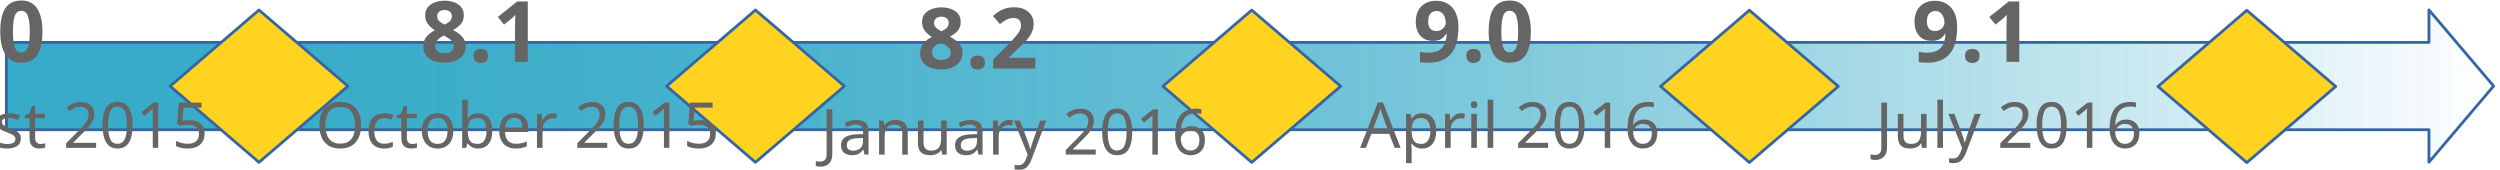
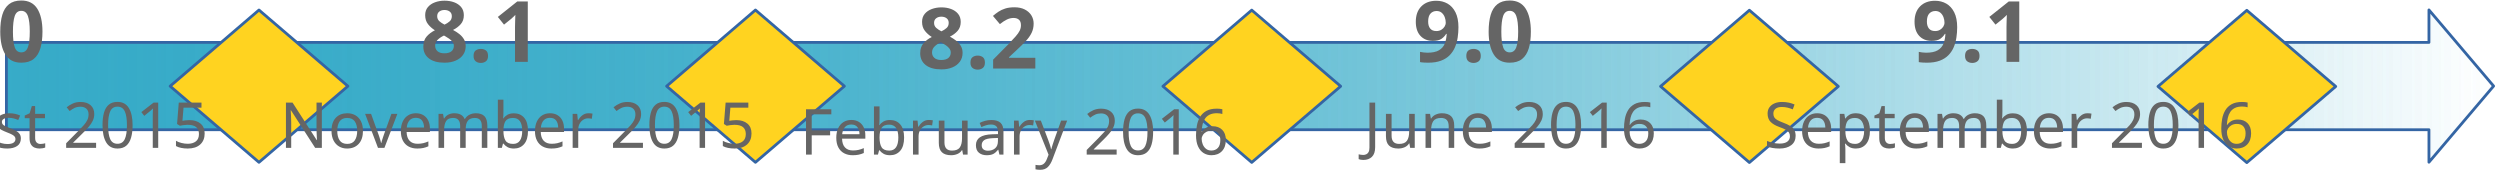
<svg xmlns="http://www.w3.org/2000/svg" xmlns:xlink="http://www.w3.org/1999/xlink" width="250.212mm" height="16.925mm" viewBox="0 0 886.579 59.97" id="svg2" version="1.1">
  <defs id="defs4">
    <linearGradient id="linearGradient8937">
      <stop style="stop-color:#d40000;stop-opacity:1;" offset="0" id="stop8939" />
      <stop style="stop-color:#d40000;stop-opacity:0;" offset="1" id="stop8941" />
    </linearGradient>
    <linearGradient id="linearGradient6546">
      <stop style="stop-color:#2aff2a;stop-opacity:1;" offset="0" id="stop6548" />
      <stop style="stop-color:#2aff2a;stop-opacity:0;" offset="1" id="stop6550" />
    </linearGradient>
    <linearGradient id="linearGradient6530">
      <stop style="stop-color:#37abc8;stop-opacity:1;" offset="0" id="stop6532" />
      <stop style="stop-color:#37abc8;stop-opacity:0;" offset="1" id="stop6534" />
    </linearGradient>
    <clipPath clipPathUnits="userSpaceOnUse" id="presentation_clip_path">
      <rect id="rect4790" height="21000" width="28000" y="0" x="0" />
    </clipPath>
    <linearGradient xlink:href="#linearGradient6530" id="linearGradient6536" x1="1509.889" y1="8636.5" x2="26431.111" y2="8636.5" gradientUnits="userSpaceOnUse" />
    <radialGradient id="SVGID_1_" cx="158.743" cy="246.672" r="331.354" gradientTransform="matrix(1.2721,0,0,1.2721,224.2356,-227.9715)" gradientUnits="userSpaceOnUse">
      <stop offset="0" style="stop-color:#B0CEE3" id="stop9" />
      <stop offset="0.215" style="stop-color:#ABCBE0" id="stop11" />
      <stop offset="0.452" style="stop-color:#9EC0D8" id="stop13" />
      <stop offset="0.7" style="stop-color:#88AFCA" id="stop15" />
      <stop offset="0.953" style="stop-color:#6998B6" id="stop17" />
      <stop offset="1" style="stop-color:#6393B2" id="stop19" />
    </radialGradient>
    <radialGradient id="SVGID_2_" cx="155.825" cy="249.946" r="135.159" gradientTransform="matrix(1.2721,0,0,1.2721,224.2356,-227.9715)" gradientUnits="userSpaceOnUse">
      <stop offset="0" style="stop-color:#B0CEE3" id="stop24" />
      <stop offset="1" style="stop-color:#6393B2" id="stop26" />
    </radialGradient>
    <radialGradient id="SVGID_3_" cx="155.71" cy="250.142" r="135.807" gradientTransform="matrix(1.2721,0,0,1.2721,224.2356,-227.9715)" gradientUnits="userSpaceOnUse">
      <stop offset="0" style="stop-color:#B0CEE3" id="stop31" />
      <stop offset="1" style="stop-color:#6393B2" id="stop33" />
    </radialGradient>
    <radialGradient id="SVGID_4_" cx="389.668" cy="131.657" r="119.718" gradientTransform="matrix(1.4324,0,0,1.4324,-135.7264,-98.7094)" gradientUnits="userSpaceOnUse">
      <stop offset="0" style="stop-color:#B0CEE3" id="stop38" />
      <stop offset="1" style="stop-color:#6393B2" id="stop40" />
    </radialGradient>
    <radialGradient id="SVGID_5_" cx="389.67" cy="131.657" r="119.719" gradientTransform="matrix(1.4324,0,0,1.4324,-135.7264,-98.7094)" gradientUnits="userSpaceOnUse">
      <stop offset="0" style="stop-color:#B0CEE3" id="stop45" />
      <stop offset="1" style="stop-color:#6393B2" id="stop47" />
    </radialGradient>
    <radialGradient id="SVGID_6_" cx="389.675" cy="131.657" r="119.722" gradientTransform="matrix(1.4324,0,0,1.4324,-135.7264,-98.7094)" gradientUnits="userSpaceOnUse">
      <stop offset="0" style="stop-color:#B0CEE3" id="stop52" />
      <stop offset="1" style="stop-color:#6393B2" id="stop54" />
    </radialGradient>
    <radialGradient id="SVGID_7_" cx="389.674" cy="131.656" r="119.721" gradientTransform="matrix(1.4324,0,0,1.4324,-135.7264,-98.7094)" gradientUnits="userSpaceOnUse">
      <stop offset="0" style="stop-color:#B0CEE3" id="stop59" />
      <stop offset="1" style="stop-color:#6393B2" id="stop61" />
    </radialGradient>
    <radialGradient id="SVGID_8_" cx="389.677" cy="131.657" r="119.722" gradientTransform="matrix(1.4324,0,0,1.4324,-135.7264,-98.7094)" gradientUnits="userSpaceOnUse">
      <stop offset="0" style="stop-color:#B0CEE3" id="stop66" />
      <stop offset="1" style="stop-color:#6393B2" id="stop68" />
    </radialGradient>
    <radialGradient id="SVGID_9_" cx="389.685" cy="131.656" r="119.731" gradientTransform="matrix(1.4324,0,0,1.4324,-135.7264,-98.7094)" gradientUnits="userSpaceOnUse">
      <stop offset="0" style="stop-color:#B0CEE3" id="stop73" />
      <stop offset="1" style="stop-color:#6393B2" id="stop75" />
    </radialGradient>
    <radialGradient id="SVGID_10_" cx="389.673" cy="131.657" r="119.72" gradientTransform="matrix(1.4324,0,0,1.4324,-135.7264,-98.7094)" gradientUnits="userSpaceOnUse">
      <stop offset="0" style="stop-color:#B0CEE3" id="stop80" />
      <stop offset="1" style="stop-color:#6393B2" id="stop82" />
    </radialGradient>
    <radialGradient id="SVGID_11_" cx="389.672" cy="131.659" r="119.722" gradientTransform="matrix(1.4324,0,0,1.4324,-135.7264,-98.7094)" gradientUnits="userSpaceOnUse">
      <stop offset="0" style="stop-color:#B0CEE3" id="stop87" />
      <stop offset="1" style="stop-color:#6393B2" id="stop89" />
    </radialGradient>
    <radialGradient id="SVGID_12_" cx="385.323" cy="127.653" r="51.999" gradientTransform="matrix(1.5162,0,0,1.5162,-158.8141,-106.2123)" gradientUnits="userSpaceOnUse">
      <stop offset="0" style="stop-color:#F6FBFC" id="stop94" />
      <stop offset="1" style="stop-color:#B0CEE3" id="stop96" />
    </radialGradient>
    <radialGradient id="SVGID_13_" cx="385.302" cy="127.689" r="52.046" gradientTransform="matrix(1.5162,0,0,1.5162,-158.8141,-106.2123)" gradientUnits="userSpaceOnUse">
      <stop offset="0" style="stop-color:#F6FBFC" id="stop101" />
      <stop offset="1" style="stop-color:#B0CEE3" id="stop103" />
    </radialGradient>
    <radialGradient id="SVGID_14_" cx="385.282" cy="127.725" r="52.102" gradientTransform="matrix(1.5162,0,0,1.5162,-158.8141,-106.2123)" gradientUnits="userSpaceOnUse">
      <stop offset="0" style="stop-color:#F6FBFC" id="stop108" />
      <stop offset="1" style="stop-color:#B0CEE3" id="stop110" />
    </radialGradient>
    <radialGradient id="SVGID_15_" cx="382.071" cy="141.779" r="30.342" gradientTransform="matrix(1.5162,0,0,1.5162,-158.8141,-106.2123)" gradientUnits="userSpaceOnUse">
      <stop offset="0" style="stop-color:#6393B2" id="stop115" />
      <stop offset="1" style="stop-color:#B0CEE3" id="stop117" />
    </radialGradient>
    <radialGradient id="SVGID_16_" cx="389.072" cy="114.401" r="32.347" gradientTransform="matrix(1.5162,0,0,1.5162,-158.8141,-106.2123)" gradientUnits="userSpaceOnUse">
      <stop offset="0" style="stop-color:#6393B2" id="stop122" />
      <stop offset="1" style="stop-color:#B0CEE3" id="stop124" />
    </radialGradient>
    <linearGradient xlink:href="#linearGradient6546" id="linearGradient8800" x1="2574.27" y1="11227.619" x2="18557.111" y2="11227.619" gradientUnits="userSpaceOnUse" />
    <linearGradient xlink:href="#linearGradient6546" id="linearGradient8808" x1="2574.27" y1="11227.619" x2="18557.111" y2="11227.619" gradientUnits="userSpaceOnUse" />
    <linearGradient xlink:href="#linearGradient6546" id="linearGradient8816" x1="2574.27" y1="11227.619" x2="18557.111" y2="11227.619" gradientUnits="userSpaceOnUse" />
    <linearGradient xlink:href="#linearGradient6546" id="linearGradient8824" x1="2574.27" y1="11227.619" x2="18557.111" y2="11227.619" gradientUnits="userSpaceOnUse" />
    <linearGradient xlink:href="#linearGradient6546" id="linearGradient8832" x1="2574.27" y1="11227.619" x2="18557.111" y2="11227.619" gradientUnits="userSpaceOnUse" />
    <linearGradient xlink:href="#linearGradient6530" id="linearGradient8913" gradientUnits="userSpaceOnUse" x1="1509.889" y1="8636.5" x2="26431.111" y2="8636.5" />
    <linearGradient xlink:href="#linearGradient6530" id="linearGradient8915" gradientUnits="userSpaceOnUse" x1="1509.889" y1="8636.5" x2="26431.111" y2="8636.5" />
    <linearGradient xlink:href="#linearGradient6530" id="linearGradient8917" gradientUnits="userSpaceOnUse" x1="1509.889" y1="8636.5" x2="26431.111" y2="8636.5" />
    <linearGradient xlink:href="#linearGradient6530" id="linearGradient8919" gradientUnits="userSpaceOnUse" x1="1509.889" y1="8636.5" x2="26431.111" y2="8636.5" />
    <linearGradient xlink:href="#linearGradient6530" id="linearGradient8921" gradientUnits="userSpaceOnUse" x1="1509.889" y1="8636.5" x2="26431.111" y2="8636.5" />
    <linearGradient xlink:href="#linearGradient8937" id="linearGradient8959" x1="4784.108" y1="17696.57" x2="25086.725" y2="17696.57" gradientUnits="userSpaceOnUse" />
  </defs>
  <g id="layer1" transform="translate(-45.17317,-574.7709)">
    <g style="fill-rule:evenodd;stroke-width:28.222;stroke-linejoin:round" id="g5398" transform="matrix(0.03543307,0,0,0.03543307,23.44479,299.2918)">
      <g id="g4980" class="SlideGroup">
        <g id="g4982">
          <g class="Page" id="g4985">
            <g class="com.sun.star.drawing.CustomShape" id="g4998" style="fill:url(#linearGradient6536);fill-opacity:1" transform="translate(-846.6667,0)">
              <g id="id7" style="fill:url(#linearGradient8921);fill-opacity:1">
                <path style="fill:url(#linearGradient8913);fill-opacity:1;stroke:none" d="m 1524,8199 24246,0 0,-325 647,762 -647,762 0,-325 -24246,0 0,-874 z m 0,-325 0,0 z m 24893,1525 0,0 z" id="path5001" />
                <path style="fill:url(#linearGradient8915);fill-opacity:1;stroke:#3465a4" d="m 1524,8199 24246,0 0,-325 647,762 -647,762 0,-325 -24246,0 0,-874 z" id="path5003" />
                <path style="fill:url(#linearGradient8917);fill-opacity:1;stroke:#3465a4" d="m 1524,7874 0,0 z" id="path5005" />
                <path style="fill:url(#linearGradient8919);fill-opacity:1;stroke:#3465a4" d="m 26417,9399 0,0 z" id="path5007" />
              </g>
            </g>
            <g class="com.sun.star.drawing.CustomShape" id="g5084" transform="translate(-8748.89,0)">
              <g id="id11">
                <path style="fill:#ffd320;stroke:none" d="m 11954,7875 890,762 -890,762 -889,-762 889,-762 0,0 z m -889,0 0,0 z m 1779,1525 0,0 z" id="path5087" />
                <path style="fill:none;stroke:#3465a4" d="m 11954,7875 890,762 -890,762 -889,-762 889,-762 0,0 z" id="path5089" />
                <path style="fill:none;stroke:#3465a4" d="m 11065,7875 0,0 z" id="path5091" />
                <path style="fill:none;stroke:#3465a4" d="m 12844,9400 0,0 z" id="path5093" />
              </g>
            </g>
            <path style="fill:#ffd320;stroke:none" d="m 8174.097,7875 890,762 -890,762 -889,-762 889,-762 0,0 z m -889,0 0,0 z m 1779,1525 0,0 z" id="path5112" />
            <path style="fill:none;stroke:#3465a4" d="m 8174.097,7875 890,762 -890,762 -889,-762 889,-762 0,0 z" id="path5114" />
            <path style="fill:none;stroke:#3465a4" d="m 7285.097,7875 0,0 z" id="path5116" />
            <path style="fill:none;stroke:#3465a4" d="m 9064.097,9400 0,0 z" id="path5118" />
            <path style="fill:#ffd320;stroke:none" d="m 13141.234,7876 890,762 -890,762 -889,-762 889,-762 0,0 z m -889,0 0,0 z m 1779,1525 0,0 z" id="path5137" />
            <path style="fill:none;stroke:#3465a4" d="m 13141.234,7876 890,762 -890,762 -889,-762 889,-762 0,0 z" id="path5139" />
            <path style="fill:none;stroke:#3465a4" d="m 12252.234,7876 0,0 z" id="path5141" />
            <path style="fill:none;stroke:#3465a4" d="m 14031.234,9401 0,0 z" id="path5143" />
            <path style="fill:#ffd320;stroke:none" d="m 18121.981,7877 890,762 -890,762 -889,-762 889,-762 0,0 z m -889,0 0,0 z m 1779,1525 0,0 z" id="path5162" />
            <path style="fill:none;stroke:#3465a4" d="m 18121.981,7877 890,762 -890,762 -889,-762 889,-762 0,0 z" id="path5164" />
            <path style="fill:none;stroke:#3465a4" d="m 17232.981,7877 0,0 z" id="path5166" />
            <path style="fill:none;stroke:#3465a4" d="m 19011.981,9402 0,0 z" id="path5168" />
            <path style="fill:#ffd320;stroke:none" d="m 23100.335,7878 890,762 -890,762 -889,-762 889,-762 0,0 z m -889,0 0,0 z m 1779,1525 0,0 z" id="path5187" />
            <path style="fill:none;stroke:#3465a4" d="m 23100.335,7878 890,762 -890,762 -889,-762 889,-762 0,0 z" id="path5189" />
            <path style="fill:none;stroke:#3465a4" d="m 22211.335,7878 0,0 z" id="path5191" />
            <path style="fill:none;stroke:#3465a4" d="m 23990.335,9403 0,0 z" id="path5193" />
            <flowRoot xml:space="preserve" id="flowRoot4383" style="font-style:normal;font-variant:normal;font-weight:normal;font-stretch:normal;font-size:50px;line-height:125%;font-family:'Titillium Web';-inkscape-font-specification:'Titillium Web, Normal';text-align:start;letter-spacing:0px;word-spacing:0px;writing-mode:lr-tb;text-anchor:start;fill:#000000;fill-opacity:1;stroke:none;stroke-width:1px;stroke-linecap:butt;stroke-linejoin:miter;stroke-opacity:1" transform="matrix(28.22222,0,0,28.22222,663.2223,7859.889)">
              <flowRegion id="flowRegion4385">
                <rect id="rect4387" width="75" height="56.429" x="55" y="-0.537" />
              </flowRegion>
              <flowPara id="flowPara4391">7.2April 20</flowPara>
            </flowRoot>
            <text xml:space="preserve" style="font-style:normal;font-variant:normal;font-weight:normal;font-stretch:normal;font-size:1411.111px;line-height:125%;font-family:'Titillium Web';-inkscape-font-specification:'Titillium Web, Normal';text-align:start;letter-spacing:0px;word-spacing:0px;writing-mode:lr-tb;text-anchor:start;fill:#000000;fill-opacity:1;stroke:none;stroke-width:1px;stroke-linecap:butt;stroke-linejoin:miter;stroke-opacity:1" x="3216.262" y="8393.595" id="text4395">
              <tspan id="tspan4397" x="3216.262" y="8393.595" style="font-style:normal;font-variant:normal;font-weight:bold;font-stretch:normal;font-size:846.667px;line-height:125%;font-family:'Titillium Web';-inkscape-font-specification:'Titillium Web, Bold';text-align:center;writing-mode:lr-tb;text-anchor:middle;fill:#656565;fill-opacity:1">8.0</tspan>
              <tspan x="3216.262" y="9254.839" id="tspan4399" style="font-style:normal;font-variant:normal;font-weight:normal;font-stretch:normal;font-size:635px;line-height:125%;font-family:'Titillium Web';-inkscape-font-specification:'Titillium Web, Normal';text-align:center;writing-mode:lr-tb;text-anchor:middle;fill:#656565;fill-opacity:1">August 2015</tspan>
            </text>
            <text xml:space="preserve" style="font-style:normal;font-variant:normal;font-weight:normal;font-stretch:normal;font-size:1411.111px;line-height:125%;font-family:'Titillium Web';-inkscape-font-specification:'Titillium Web, Normal';text-align:start;letter-spacing:0px;word-spacing:0px;writing-mode:lr-tb;text-anchor:start;fill:#000000;fill-opacity:1;fill-rule:evenodd;stroke:none;stroke-width:1px;stroke-linecap:butt;stroke-linejoin:miter;stroke-opacity:1" x="8176.952" y="8393.595" id="text4395-4">
              <tspan id="tspan4397-0" x="8176.952" y="8393.595" style="font-style:normal;font-variant:normal;font-weight:bold;font-stretch:normal;font-size:846.667px;line-height:125%;font-family:'Titillium Web';-inkscape-font-specification:'Titillium Web, Bold';text-align:center;writing-mode:lr-tb;text-anchor:middle;fill:#656565;fill-opacity:1">8.1</tspan>
-               <tspan x="8176.952" y="9254.839" id="tspan4399-9" style="font-style:normal;font-variant:normal;font-weight:normal;font-stretch:normal;font-size:635px;line-height:125%;font-family:'Titillium Web';-inkscape-font-specification:'Titillium Web, Normal';text-align:center;writing-mode:lr-tb;text-anchor:middle;fill:#656565;fill-opacity:1">October 2015</tspan>
+               <tspan x="8176.952" y="9254.839" id="tspan4399-9" style="font-style:normal;font-variant:normal;font-weight:normal;font-stretch:normal;font-size:635px;line-height:125%;font-family:'Titillium Web';-inkscape-font-specification:'Titillium Web, Normal';text-align:center;writing-mode:lr-tb;text-anchor:middle;fill:#656565;fill-opacity:1">November 2015</tspan>
            </text>
            <text xml:space="preserve" style="font-style:normal;font-variant:normal;font-weight:normal;font-stretch:normal;font-size:1411.111px;line-height:125%;font-family:'Titillium Web';-inkscape-font-specification:'Titillium Web, Normal';text-align:start;letter-spacing:0px;word-spacing:0px;writing-mode:lr-tb;text-anchor:start;fill:#000000;fill-opacity:1;fill-rule:evenodd;stroke:none;stroke-width:1px;stroke-linecap:butt;stroke-linejoin:miter;stroke-opacity:1" x="13149.996" y="8460.587" id="text4395-4-7">
              <tspan id="tspan4397-0-5" x="13149.996" y="8460.587" style="font-style:normal;font-variant:normal;font-weight:bold;font-stretch:normal;font-size:846.667px;line-height:125%;font-family:'Titillium Web';-inkscape-font-specification:'Titillium Web, Bold';text-align:center;writing-mode:lr-tb;text-anchor:middle;fill:#656565;fill-opacity:1">8.2</tspan>
-               <tspan x="13149.996" y="9321.831" id="tspan4399-9-6" style="font-style:normal;font-variant:normal;font-weight:normal;font-stretch:normal;font-size:635px;line-height:125%;font-family:'Titillium Web';-inkscape-font-specification:'Titillium Web, Normal';text-align:center;writing-mode:lr-tb;text-anchor:middle;fill:#656565;fill-opacity:1">January 2016</tspan>
+               <tspan x="13149.996" y="9321.831" id="tspan4399-9-6" style="font-style:normal;font-variant:normal;font-weight:normal;font-stretch:normal;font-size:635px;line-height:125%;font-family:'Titillium Web';-inkscape-font-specification:'Titillium Web, Normal';text-align:center;writing-mode:lr-tb;text-anchor:middle;fill:#656565;fill-opacity:1">February 2016</tspan>
            </text>
            <text xml:space="preserve" style="font-style:normal;font-variant:normal;font-weight:normal;font-stretch:normal;font-size:1411.111px;line-height:125%;font-family:'Titillium Web';-inkscape-font-specification:'Titillium Web, Normal';text-align:start;letter-spacing:0px;word-spacing:0px;writing-mode:lr-tb;text-anchor:start;fill:#000000;fill-opacity:1;fill-rule:evenodd;stroke:none;stroke-width:1px;stroke-linecap:butt;stroke-linejoin:miter;stroke-opacity:1" x="18112.816" y="8393.595" id="text4395-4-7-9">
              <tspan id="tspan4397-0-5-9" x="18112.816" y="8393.595" style="font-style:normal;font-variant:normal;font-weight:bold;font-stretch:normal;font-size:846.667px;line-height:125%;font-family:'Titillium Web';-inkscape-font-specification:'Titillium Web, Bold';text-align:center;writing-mode:lr-tb;text-anchor:middle;fill:#656565;fill-opacity:1">9.0</tspan>
-               <tspan x="18112.816" y="9254.839" id="tspan4399-9-6-2" style="font-style:normal;font-variant:normal;font-weight:normal;font-stretch:normal;font-size:635px;line-height:125%;font-family:'Titillium Web';-inkscape-font-specification:'Titillium Web, Normal';text-align:center;writing-mode:lr-tb;text-anchor:middle;fill:#656565;fill-opacity:1">April 2016</tspan>
+               <tspan x="18112.816" y="9254.839" id="tspan4399-9-6-2" style="font-style:normal;font-variant:normal;font-weight:normal;font-stretch:normal;font-size:635px;line-height:125%;font-family:'Titillium Web';-inkscape-font-specification:'Titillium Web, Normal';text-align:center;writing-mode:lr-tb;text-anchor:middle;fill:#656565;fill-opacity:1">June 2016</tspan>
            </text>
            <text xml:space="preserve" style="font-style:normal;font-variant:normal;font-weight:normal;font-stretch:normal;font-size:1411.111px;line-height:125%;font-family:'Titillium Web';-inkscape-font-specification:'Titillium Web, Normal';text-align:start;letter-spacing:0px;word-spacing:0px;writing-mode:lr-tb;text-anchor:start;fill:#000000;fill-opacity:1;fill-rule:evenodd;stroke:none;stroke-width:1px;stroke-linecap:butt;stroke-linejoin:miter;stroke-opacity:1" x="23104.428" y="8393.595" id="text4395-4-7-9-2">
              <tspan id="tspan4397-0-5-9-7" x="23104.428" y="8393.595" style="font-style:normal;font-variant:normal;font-weight:bold;font-stretch:normal;font-size:846.667px;line-height:125%;font-family:'Titillium Web';-inkscape-font-specification:'Titillium Web, Bold';text-align:center;writing-mode:lr-tb;text-anchor:middle;fill:#656565;fill-opacity:1">9.1</tspan>
-               <tspan x="23104.428" y="9254.839" id="tspan4399-9-6-2-4" style="font-style:normal;font-variant:normal;font-weight:normal;font-stretch:normal;font-size:635px;line-height:125%;font-family:'Titillium Web';-inkscape-font-specification:'Titillium Web, Normal';text-align:center;writing-mode:lr-tb;text-anchor:middle;fill:#656565;fill-opacity:1">July 2016</tspan>
+               <tspan x="23104.428" y="9254.839" id="tspan4399-9-6-2-4" style="font-style:normal;font-variant:normal;font-weight:normal;font-stretch:normal;font-size:635px;line-height:125%;font-family:'Titillium Web';-inkscape-font-specification:'Titillium Web, Normal';text-align:center;writing-mode:lr-tb;text-anchor:middle;fill:#656565;fill-opacity:1">September 2016</tspan>
            </text>
          </g>
        </g>
      </g>
    </g>
  </g>
</svg>
